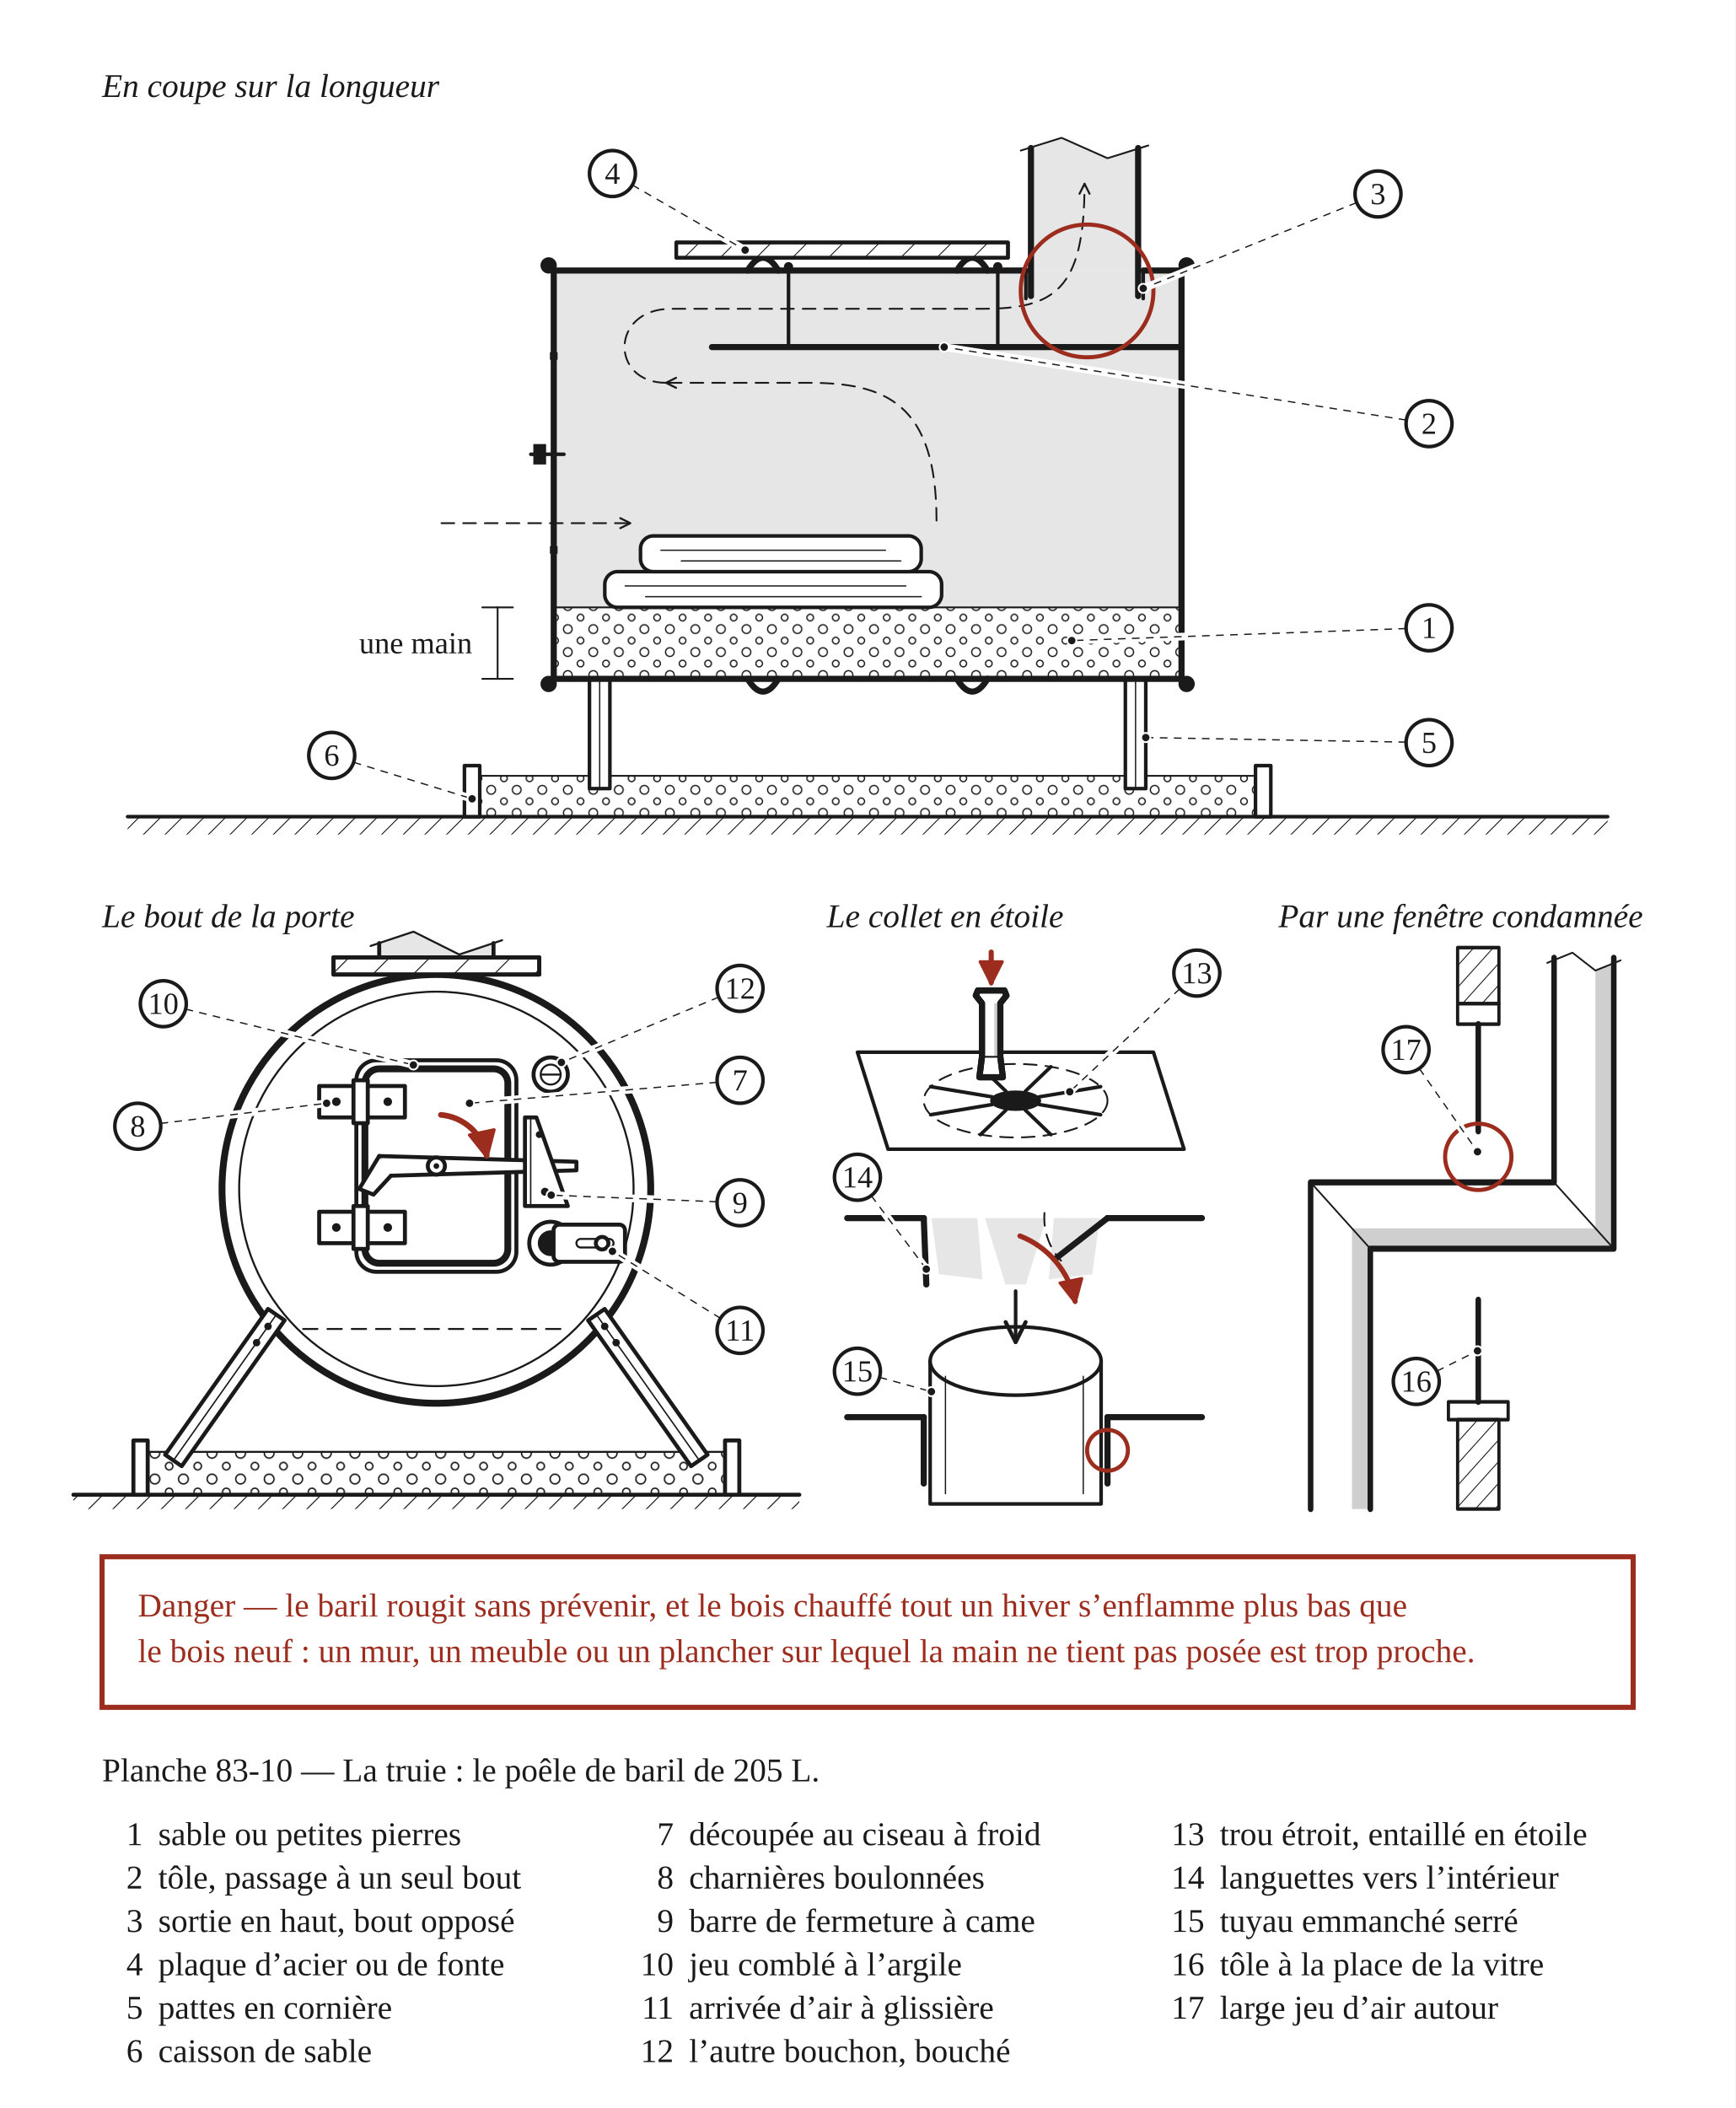
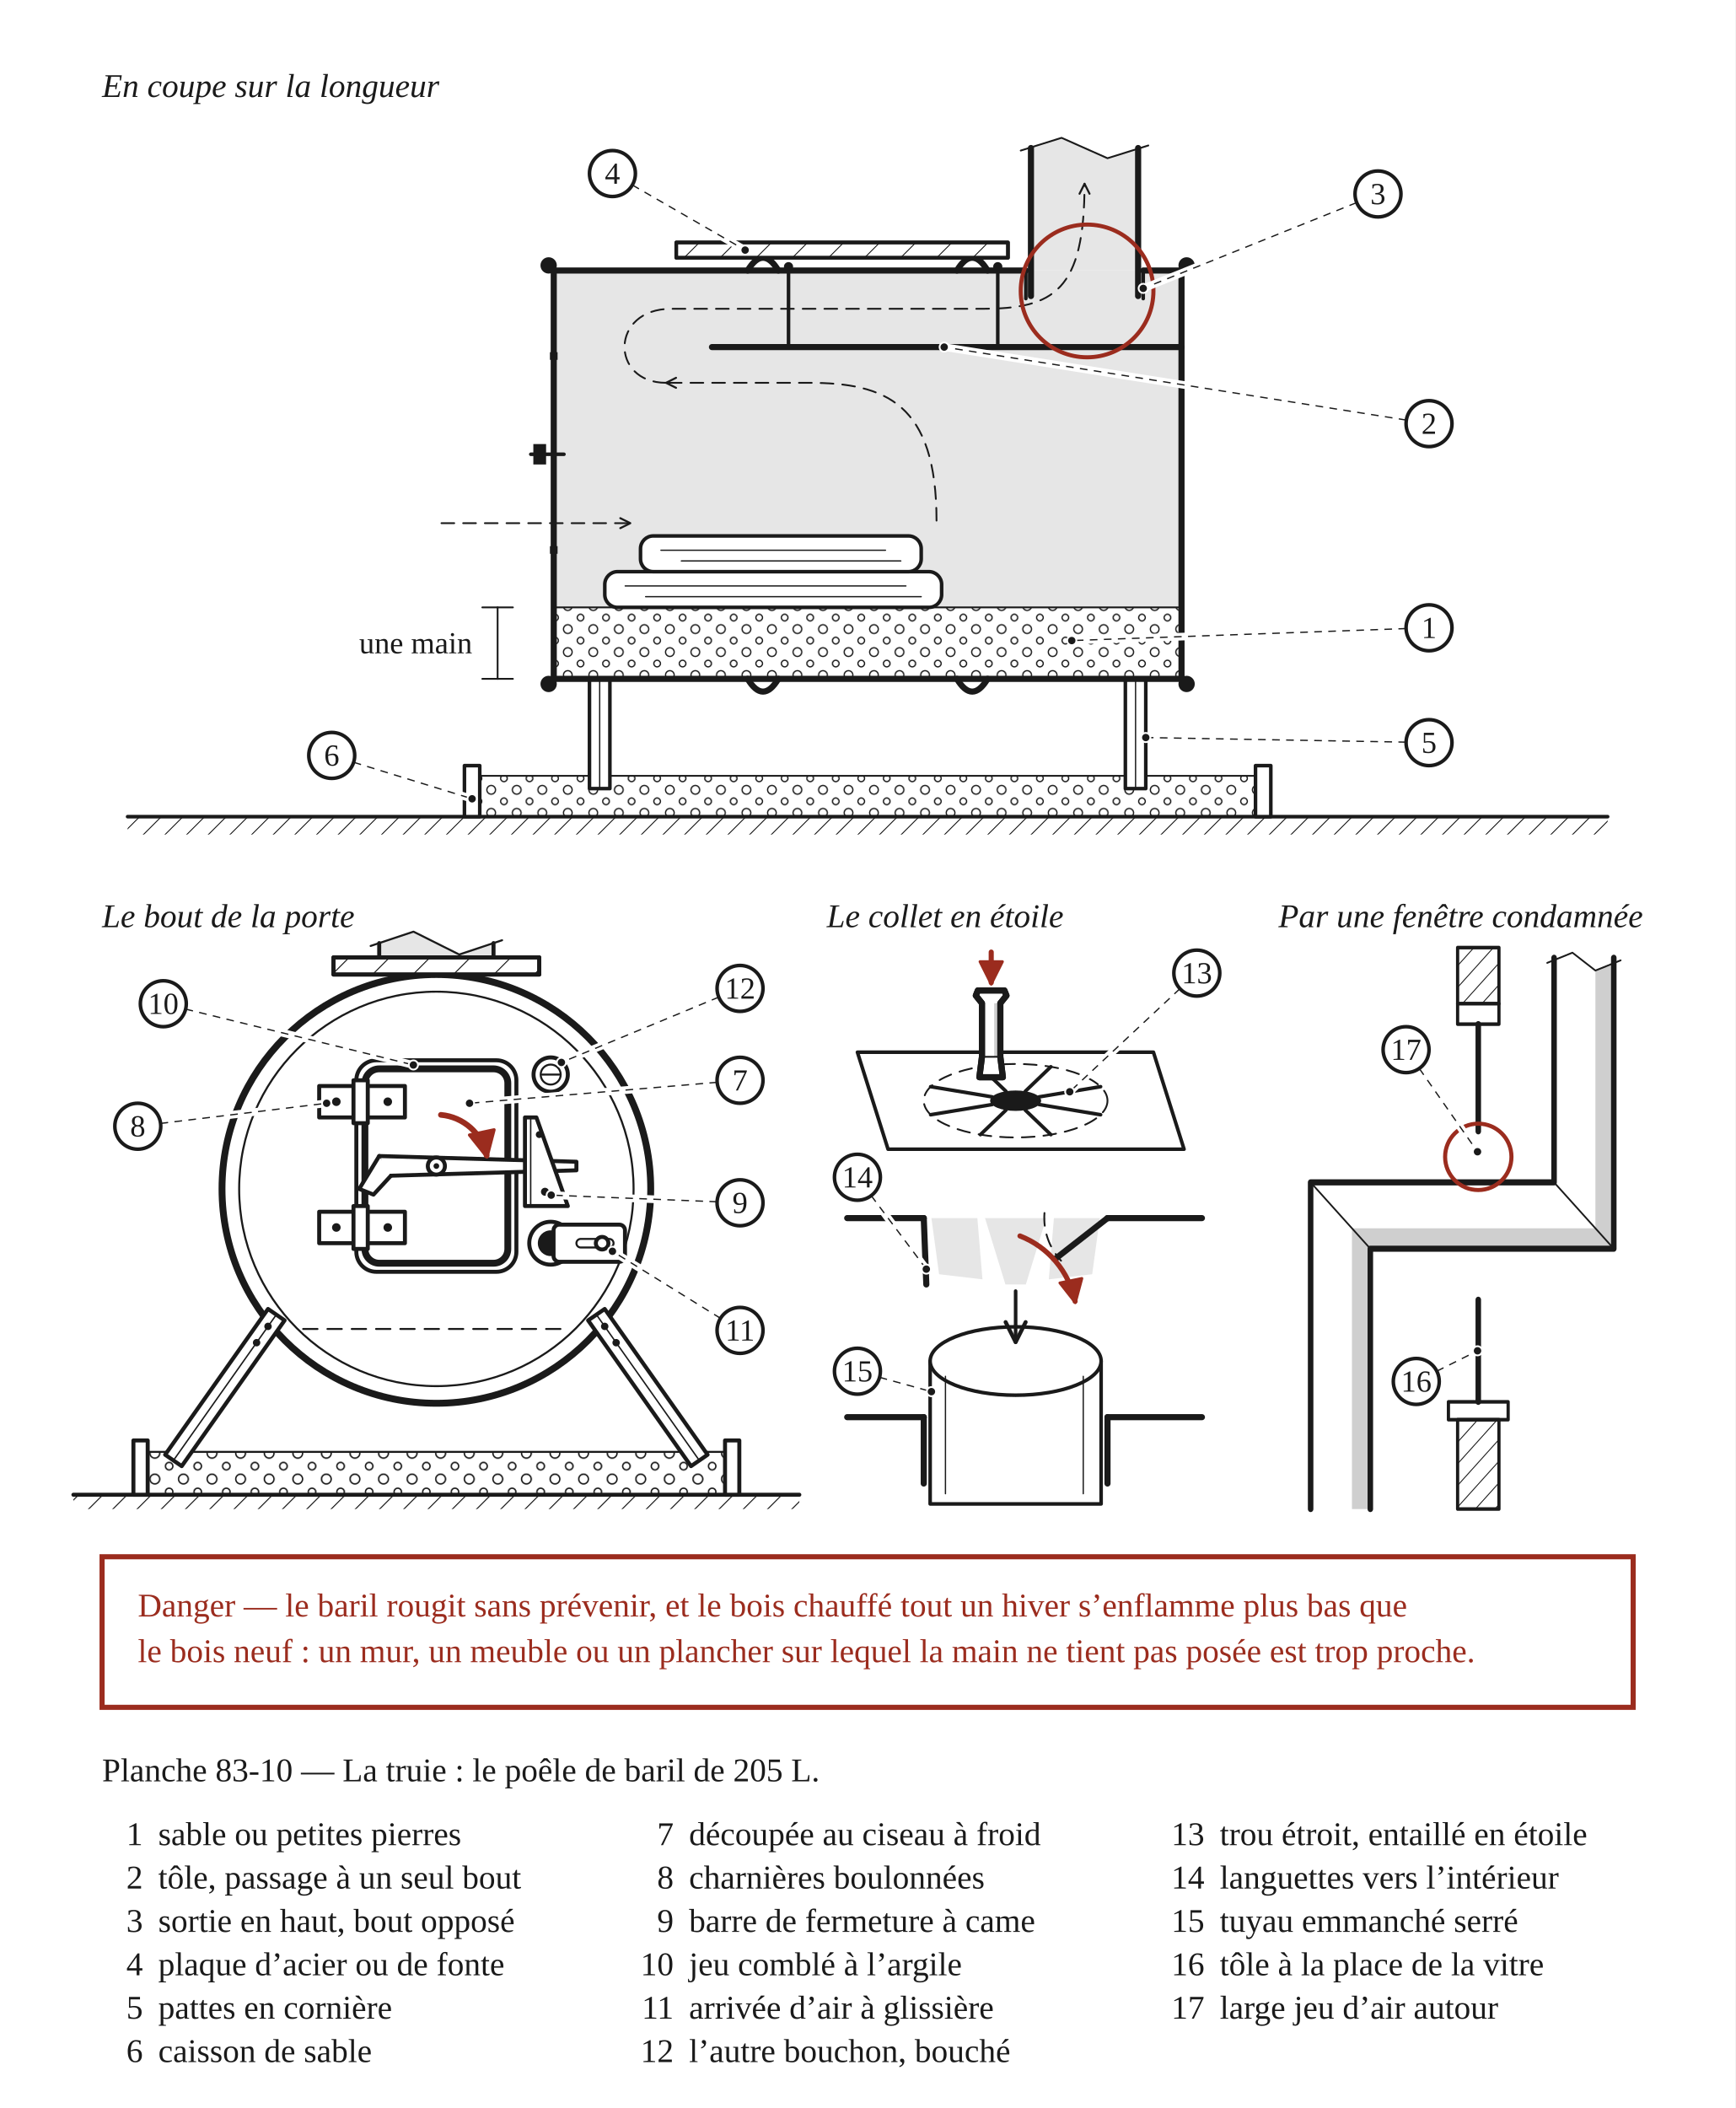
<svg xmlns="http://www.w3.org/2000/svg" width="680" height="826" viewBox="0 0 680 826" role="img">
  <defs>
    <pattern id="h-bois" width="6" height="6" patternUnits="userSpaceOnUse" patternTransform="rotate(45)">
      <line x1="0" y1="0" x2="0" y2="6" stroke="#1A1A1A" stroke-width="0.7" />
    </pattern>
    <pattern id="h-metal" width="10" height="10" patternUnits="userSpaceOnUse" patternTransform="rotate(45)">
      <line x1="0" y1="0" x2="0" y2="10" stroke="#1A1A1A" stroke-width="0.7" />
    </pattern>
    <pattern id="h-gravier" width="10" height="9" patternUnits="userSpaceOnUse">
      <circle cx="2.5" cy="2.5" r="1.7" fill="none" stroke="#1A1A1A" stroke-width="0.5" />
      <circle cx="7.5" cy="7" r="1.3" fill="none" stroke="#1A1A1A" stroke-width="0.5" />
    </pattern>
    <marker id="fl" viewBox="0 0 10 10" refX="9" refY="5" markerWidth="7" markerHeight="7" orient="auto-start-reverse">
      <path d="M1 1 L9 5 L1 9" fill="none" stroke="#1A1A1A" stroke-width="1.6" stroke-linecap="round" stroke-linejoin="round" />
    </marker>
    <marker id="fl-r" viewBox="0 0 10 10" refX="8.5" refY="5" markerWidth="5.5" markerHeight="5.5" orient="auto-start-reverse">
      <path d="M1 1 L9 5 L1 9 Z" fill="#9B2C1E" stroke="#9B2C1E" stroke-width="1" stroke-linejoin="round" />
    </marker>
  </defs>
  <rect x="0" y="0" width="680" height="826" fill="#FFFFFF" />
  <text x="40" y="38" font-family="Georgia, 'Times New Roman', serif" font-size="13" font-style="italic" fill="#1A1A1A">En coupe sur la longueur</text>
  <g transform="translate(40 46)" data-vue="coupe">
    <rect x="177" y="60" width="246" height="132" fill="#E6E6E6" stroke="none" />
    <path d="M364 11.8 L376 8 L394 16 L406 12.3 L406 60 L364 60 Z" fill="#E6E6E6" stroke="none" />
    <rect x="10" y="274" width="580" height="7" fill="url(#h-bois)" stroke="none" />
    <line x1="10" y1="274" x2="590" y2="274" fill="none" stroke="#1A1A1A" stroke-width="1.4" stroke-linejoin="round" stroke-linecap="round" />
    <rect x="148" y="258" width="304" height="16" fill="url(#h-gravier)" stroke="none" />
    <line x1="148" y1="258" x2="452" y2="258" fill="none" stroke="#1A1A1A" stroke-width="0.7" stroke-linejoin="round" stroke-linecap="round" />
    <rect x="142" y="254" width="6" height="20" fill="#FFFFFF" stroke="#1A1A1A" stroke-width="1.4" stroke-linejoin="round" stroke-linecap="round" />
    <rect x="452" y="254" width="6" height="20" fill="#FFFFFF" stroke="#1A1A1A" stroke-width="1.4" stroke-linejoin="round" stroke-linecap="round" />
    <rect x="191" y="220" width="8" height="43" fill="#FFFFFF" stroke="#1A1A1A" stroke-width="1.4" stroke-linejoin="round" stroke-linecap="round" />
    <line x1="195" y1="220" x2="195" y2="263" fill="none" stroke="#1A1A1A" stroke-width="0.5" stroke-linejoin="round" stroke-linecap="round" />
    <rect x="401" y="220" width="8" height="43" fill="#FFFFFF" stroke="#1A1A1A" stroke-width="1.4" stroke-linejoin="round" stroke-linecap="round" />
    <line x1="405" y1="220" x2="405" y2="263" fill="none" stroke="#1A1A1A" stroke-width="0.5" stroke-linejoin="round" stroke-linecap="round" />
    <rect x="178" y="192" width="244" height="28" fill="url(#h-gravier)" stroke="none" />
    <line x1="178" y1="192" x2="422" y2="192" fill="none" stroke="#1A1A1A" stroke-width="0.7" stroke-linejoin="round" stroke-linecap="round" />
    <rect x="197" y="178" width="132" height="14" fill="#FFFFFF" stroke="#1A1A1A" stroke-width="1.4" stroke-linejoin="round" stroke-linecap="round" rx="5" />
    <line x1="205" y1="183.6" x2="315" y2="183.6" fill="none" stroke="#1A1A1A" stroke-width="0.5" stroke-linejoin="round" stroke-linecap="round" />
    <line x1="213" y1="187.8" x2="321" y2="187.8" fill="none" stroke="#1A1A1A" stroke-width="0.5" stroke-linejoin="round" stroke-linecap="round" />
    <rect x="211" y="164" width="110" height="14" fill="#FFFFFF" stroke="#1A1A1A" stroke-width="1.4" stroke-linejoin="round" stroke-linecap="round" rx="5" />
    <line x1="219" y1="169.6" x2="307" y2="169.6" fill="none" stroke="#1A1A1A" stroke-width="0.5" stroke-linejoin="round" stroke-linecap="round" />
    <line x1="227" y1="173.8" x2="313" y2="173.8" fill="none" stroke="#1A1A1A" stroke-width="0.5" stroke-linejoin="round" stroke-linecap="round" />
    <line x1="177" y1="60" x2="362" y2="60" fill="none" stroke="#1A1A1A" stroke-width="2.4" stroke-linejoin="round" stroke-linecap="round" />
    <line x1="408" y1="60" x2="423" y2="60" fill="none" stroke="#1A1A1A" stroke-width="2.4" stroke-linejoin="round" stroke-linecap="round" />
    <line x1="177" y1="220" x2="423" y2="220" fill="none" stroke="#1A1A1A" stroke-width="2.4" stroke-linejoin="round" stroke-linecap="round" />
    <path d="M253 60 Q259 50 265 60" fill="none" stroke="#1A1A1A" stroke-width="2.4" stroke-linejoin="round" stroke-linecap="round" />
    <path d="M253 220 Q259 230 265 220" fill="none" stroke="#1A1A1A" stroke-width="2.4" stroke-linejoin="round" stroke-linecap="round" />
    <path d="M335 60 Q341 50 347 60" fill="none" stroke="#1A1A1A" stroke-width="2.4" stroke-linejoin="round" stroke-linecap="round" />
    <path d="M335 220 Q341 230 347 220" fill="none" stroke="#1A1A1A" stroke-width="2.4" stroke-linejoin="round" stroke-linecap="round" />
    <line x1="423" y1="60" x2="423" y2="220" fill="none" stroke="#1A1A1A" stroke-width="2.4" stroke-linejoin="round" stroke-linecap="round" />
    <line x1="177" y1="60" x2="177" y2="92" fill="none" stroke="#1A1A1A" stroke-width="2.4" stroke-linejoin="round" stroke-linecap="round" />
    <line x1="177" y1="171" x2="177" y2="220" fill="none" stroke="#1A1A1A" stroke-width="2.4" stroke-linejoin="round" stroke-linecap="round" />
    <line x1="177" y1="95" x2="177" y2="168" fill="none" stroke="#1A1A1A" stroke-width="2.4" stroke-linejoin="round" stroke-linecap="round" />
    <rect x="175.5" y="92" width="3" height="3" fill="#1A1A1A" stroke="none" />
    <rect x="175.5" y="168" width="3" height="3" fill="#1A1A1A" stroke="none" />
    <circle cx="175" cy="58" r="3.2" fill="#1A1A1A" stroke="none" />
    <circle cx="175" cy="222" r="3.2" fill="#1A1A1A" stroke="none" />
    <circle cx="425" cy="58" r="3.2" fill="#1A1A1A" stroke="none" />
    <circle cx="425" cy="222" r="3.2" fill="#1A1A1A" stroke="none" />
    <rect x="169" y="128" width="5" height="8" fill="#1A1A1A" stroke="none" />
    <line x1="168" y1="132" x2="181" y2="132" fill="none" stroke="#1A1A1A" stroke-width="1.4" stroke-linejoin="round" stroke-linecap="round" />
    <line x1="239" y1="90" x2="423" y2="90" fill="none" stroke="#1A1A1A" stroke-width="2.4" stroke-linejoin="round" stroke-linecap="round" />
    <line x1="269" y1="60" x2="269" y2="90" fill="none" stroke="#1A1A1A" stroke-width="1.4" stroke-linejoin="round" stroke-linecap="round" />
    <circle cx="269" cy="58.5" r="1.8" fill="#1A1A1A" stroke="none" />
    <line x1="351" y1="60" x2="351" y2="90" fill="none" stroke="#1A1A1A" stroke-width="1.4" stroke-linejoin="round" stroke-linecap="round" />
    <circle cx="351" cy="58.5" r="1.8" fill="#1A1A1A" stroke="none" />
    <rect x="225" y="49" width="130" height="6" fill="#FFFFFF" stroke="#1A1A1A" stroke-width="1.4" stroke-linejoin="round" stroke-linecap="round" />
    <rect x="225" y="49" width="130" height="6" fill="url(#h-metal)" stroke="#1A1A1A" stroke-width="1.4" stroke-linejoin="round" />
    <line x1="364" y1="70" x2="364" y2="12" fill="none" stroke="#1A1A1A" stroke-width="2.4" stroke-linejoin="round" stroke-linecap="round" />
    <line x1="406" y1="70" x2="406" y2="12" fill="none" stroke="#1A1A1A" stroke-width="2.4" stroke-linejoin="round" stroke-linecap="round" />
    <line x1="362" y1="60" x2="362" y2="71" fill="none" stroke="#1A1A1A" stroke-width="1.4" stroke-linejoin="round" stroke-linecap="round" />
    <line x1="408" y1="60" x2="408" y2="71" fill="none" stroke="#1A1A1A" stroke-width="1.4" stroke-linejoin="round" stroke-linecap="round" />
    <path d="M360 13 L376 8 L394 16 L410 11" fill="none" stroke="#1A1A1A" stroke-width="0.7" stroke-linejoin="round" stroke-linecap="round" />
    <path d="M133 159 L207 159" fill="none" stroke="#1A1A1A" stroke-width="0.7" stroke-linejoin="round" stroke-linecap="round" stroke-dasharray="5 3.5" marker-end="url(#fl)" />
    <path d="M327 158 C327 112, 307 104, 277 104 L221 104" fill="none" stroke="#1A1A1A" stroke-width="0.7" stroke-linejoin="round" stroke-linecap="round" stroke-dasharray="5 3.5" marker-end="url(#fl)" />
    <path d="M221 104 C199 104, 199 75, 223 75 L345 75 C373 75, 385 68, 385 26" fill="none" stroke="#1A1A1A" stroke-width="0.7" stroke-linejoin="round" stroke-linecap="round" stroke-dasharray="5 3.5" marker-end="url(#fl)" />
    <line x1="155" y1="192" x2="155" y2="220" fill="none" stroke="#1A1A1A" stroke-width="0.7" stroke-linejoin="round" stroke-linecap="round" />
    <line x1="149" y1="192" x2="161" y2="192" fill="none" stroke="#1A1A1A" stroke-width="0.7" stroke-linejoin="round" stroke-linecap="round" />
    <line x1="149" y1="220" x2="161" y2="220" fill="none" stroke="#1A1A1A" stroke-width="0.7" stroke-linejoin="round" stroke-linecap="round" />
    <text x="122.9" y="210" text-anchor="middle" font-family="Georgia, 'Times New Roman', serif" font-size="12" fill="#1A1A1A" stroke="#FFFFFF" stroke-width="3" stroke-linejoin="round" paint-order="stroke">une main</text>
    <circle cx="386" cy="68" r="26" fill="none" stroke="#9B2C1E" stroke-width="1.6" />
  </g>
  <text x="40" y="363.3" font-family="Georgia, 'Times New Roman', serif" font-size="13" font-style="italic" fill="#1A1A1A">Le bout de la porte</text>
  <g transform="translate(40 371.3)" data-vue="porte">
    <g transform="translate(131 220) scale(1.12) translate(-131 -220)">
      <rect x="4" y="215" width="254" height="5" fill="url(#h-bois)" stroke="none" />
      <line x1="4" y1="215" x2="258" y2="215" fill="none" stroke="#1A1A1A" stroke-width="1.4" stroke-linejoin="round" stroke-linecap="round" />
      <rect x="30" y="200" width="202" height="15" fill="url(#h-gravier)" stroke="none" />
      <line x1="30" y1="200" x2="232" y2="200" fill="none" stroke="#1A1A1A" stroke-width="0.7" stroke-linejoin="round" stroke-linecap="round" />
      <rect x="25" y="196" width="5" height="19" fill="#FFFFFF" stroke="#1A1A1A" stroke-width="1.4" stroke-linejoin="round" stroke-linecap="round" />
      <rect x="232" y="196" width="5" height="19" fill="#FFFFFF" stroke="#1A1A1A" stroke-width="1.4" stroke-linejoin="round" stroke-linecap="round" />
      <path d="M111 22 L123 18 L139 26 L151 22 L151 27 L111 27 Z" fill="#E6E6E6" stroke="none" />
      <line x1="111" y1="22" x2="111" y2="27" fill="none" stroke="#1A1A1A" stroke-width="1.4" stroke-linejoin="round" stroke-linecap="round" />
      <line x1="151" y1="22" x2="151" y2="27" fill="none" stroke="#1A1A1A" stroke-width="1.4" stroke-linejoin="round" stroke-linecap="round" />
      <path d="M108 23 L123 18 L139 26 L154 21" fill="none" stroke="#1A1A1A" stroke-width="0.7" stroke-linejoin="round" stroke-linecap="round" />
      <circle cx="131" cy="108" r="75" fill="#FFFFFF" stroke="#1A1A1A" stroke-width="2.4" stroke-linejoin="round" stroke-linecap="round" />
      <circle cx="131" cy="108" r="69" fill="none" stroke="#1A1A1A" stroke-width="0.7" stroke-linejoin="round" stroke-linecap="round" />
      <rect x="95" y="27" width="72" height="6" fill="#FFFFFF" stroke="#1A1A1A" stroke-width="1.4" stroke-linejoin="round" stroke-linecap="round" />
      <rect x="95" y="27" width="72" height="6" fill="url(#h-metal)" stroke="#1A1A1A" stroke-width="1.4" stroke-linejoin="round" />
      <path d="M72.1 150 L36.1 201 L41.9 205 L77.9 154 Z" fill="#FFFFFF" stroke="#1A1A1A" stroke-width="1.4" stroke-linejoin="round" stroke-linecap="round" />
      <path d="M75 152 L39 203" fill="none" stroke="#1A1A1A" stroke-width="0.5" stroke-linejoin="round" stroke-linecap="round" />
      <circle cx="72.1" cy="156.1" r="1.3" fill="#1A1A1A" stroke="none" />
      <circle cx="68.1" cy="161.8" r="1.3" fill="#1A1A1A" stroke="none" />
      <path d="M184.1 154 L220.1 205 L225.9 201 L189.9 150 Z" fill="#FFFFFF" stroke="#1A1A1A" stroke-width="1.4" stroke-linejoin="round" stroke-linecap="round" />
      <path d="M187 152 L223 203" fill="none" stroke="#1A1A1A" stroke-width="0.5" stroke-linejoin="round" stroke-linecap="round" />
      <circle cx="189.9" cy="156.1" r="1.3" fill="#1A1A1A" stroke="none" />
      <circle cx="193.9" cy="161.8" r="1.3" fill="#1A1A1A" stroke="none" />
      <line x1="84.4" y1="157" x2="177.6" y2="157" fill="none" stroke="#1A1A1A" stroke-width="0.7" stroke-linejoin="round" stroke-linecap="round" stroke-dasharray="5 3.5" />
      <rect x="103" y="63" width="56" height="74" fill="none" stroke="#1A1A1A" stroke-width="1.4" stroke-linejoin="round" stroke-linecap="round" rx="7" />
      <rect x="106" y="66" width="50" height="68" fill="#FFFFFF" stroke="#1A1A1A" stroke-width="2.4" stroke-linejoin="round" stroke-linecap="round" rx="5" />
      <rect x="90" y="72" width="30" height="11" fill="#FFFFFF" stroke="#1A1A1A" stroke-width="1.4" stroke-linejoin="round" stroke-linecap="round" />
      <rect x="102" y="70" width="5" height="15" fill="#FFFFFF" stroke="#1A1A1A" stroke-width="1.4" stroke-linejoin="round" stroke-linecap="round" />
      <circle cx="96" cy="77.5" r="1.5" fill="#1A1A1A" stroke="none" />
      <circle cx="114" cy="77.5" r="1.5" fill="#1A1A1A" stroke="none" />
      <rect x="90" y="116" width="30" height="11" fill="#FFFFFF" stroke="#1A1A1A" stroke-width="1.4" stroke-linejoin="round" stroke-linecap="round" />
      <rect x="102" y="114" width="5" height="15" fill="#FFFFFF" stroke="#1A1A1A" stroke-width="1.4" stroke-linejoin="round" stroke-linecap="round" />
      <circle cx="96" cy="121.5" r="1.5" fill="#1A1A1A" stroke="none" />
      <circle cx="114" cy="121.5" r="1.5" fill="#1A1A1A" stroke="none" />
      <path d="M111 96.5 L180 98.5 L180 101.5 L111 103.5 Z" fill="#FFFFFF" stroke="#1A1A1A" stroke-width="1.4" stroke-linejoin="round" stroke-linecap="round" />
      <path d="M111 96.5 L104 108 L109 110 L115 103.5" fill="#FFFFFF" stroke="#1A1A1A" stroke-width="1.4" stroke-linejoin="round" stroke-linecap="round" />
      <circle cx="131" cy="100" r="3" fill="#FFFFFF" stroke="#1A1A1A" stroke-width="1.4" stroke-linejoin="round" stroke-linecap="round" />
      <circle cx="131" cy="100" r="1" fill="#1A1A1A" stroke="none" />
      <path d="M162 83 L166 83 L177 114 L162 114 Z" fill="#FFFFFF" stroke="#1A1A1A" stroke-width="1.4" stroke-linejoin="round" stroke-linecap="round" />
      <line x1="164" y1="83" x2="164" y2="114" fill="none" stroke="#1A1A1A" stroke-width="0.5" stroke-linejoin="round" stroke-linecap="round" />
      <circle cx="169" cy="109" r="1.4" fill="#1A1A1A" stroke="none" />
      <circle cx="167" cy="89" r="1.2" fill="#1A1A1A" stroke="none" />
      <path d="M132.6 82.1 A 18 18 0 0 1 148.6 96.3" fill="none" stroke="#9B2C1E" stroke-width="2" stroke-linejoin="round" stroke-linecap="round" marker-end="url(#fl-r)" />
      <circle cx="171" cy="127" r="7.5" fill="#FFFFFF" stroke="#1A1A1A" stroke-width="1.4" stroke-linejoin="round" stroke-linecap="round" />
      <circle cx="171" cy="127" r="4.5" fill="#1A1A1A" stroke="none" />
      <rect x="172" y="120.5" width="25" height="13" fill="#FFFFFF" stroke="#1A1A1A" stroke-width="1.4" stroke-linejoin="round" stroke-linecap="round" rx="2" />
      <rect x="180" y="125.5" width="13" height="3" fill="#FFFFFF" stroke="#1A1A1A" stroke-width="0.7" stroke-linejoin="round" stroke-linecap="round" rx="1.5" />
      <circle cx="189" cy="127" r="2.2" fill="#FFFFFF" stroke="#1A1A1A" stroke-width="1.4" stroke-linejoin="round" stroke-linecap="round" />
      <circle cx="171" cy="68" r="6" fill="#FFFFFF" stroke="#1A1A1A" stroke-width="1.4" stroke-linejoin="round" stroke-linecap="round" />
      <circle cx="171" cy="68" r="3.5" fill="none" stroke="#1A1A1A" stroke-width="0.7" stroke-linejoin="round" stroke-linecap="round" />
      <line x1="168" y1="68" x2="174" y2="68" fill="none" stroke="#1A1A1A" stroke-width="0.7" stroke-linejoin="round" stroke-linecap="round" />
    </g>
  </g>
  <text x="324" y="363.3" font-family="Georgia, 'Times New Roman', serif" font-size="13" font-style="italic" fill="#1A1A1A">Le collet en étoile</text>
  <g transform="translate(324 371.3)" data-vue="collet">
    <path d="M12 41 L128 41 L140 79 L24 79 Z" fill="#FFFFFF" stroke="#1A1A1A" stroke-width="1.4" stroke-linejoin="round" stroke-linecap="round" />
    <ellipse cx="74" cy="60" rx="36" ry="14.4" fill="none" stroke="#1A1A1A" stroke-width="0.7" stroke-linejoin="round" stroke-linecap="round" stroke-dasharray="5 3.5" />
    <ellipse cx="74" cy="60" rx="10" ry="4" fill="#1A1A1A" stroke="none" />
    <line x1="83.2" y1="61.5" x2="107.3" y2="65.5" fill="none" stroke="#1A1A1A" stroke-width="1.4" stroke-linejoin="round" stroke-linecap="round" />
    <line x1="77.8" y1="63.7" x2="87.8" y2="73.3" fill="none" stroke="#1A1A1A" stroke-width="1.4" stroke-linejoin="round" stroke-linecap="round" />
    <line x1="70.2" y1="63.7" x2="60.2" y2="73.3" fill="none" stroke="#1A1A1A" stroke-width="1.4" stroke-linejoin="round" stroke-linecap="round" />
    <line x1="64.8" y1="61.5" x2="40.7" y2="65.5" fill="none" stroke="#1A1A1A" stroke-width="1.4" stroke-linejoin="round" stroke-linecap="round" />
    <line x1="64.8" y1="58.5" x2="40.7" y2="54.5" fill="none" stroke="#1A1A1A" stroke-width="1.4" stroke-linejoin="round" stroke-linecap="round" />
    <line x1="70.2" y1="56.3" x2="60.2" y2="46.7" fill="none" stroke="#1A1A1A" stroke-width="1.4" stroke-linejoin="round" stroke-linecap="round" />
    <line x1="77.8" y1="56.3" x2="87.8" y2="46.7" fill="none" stroke="#1A1A1A" stroke-width="1.4" stroke-linejoin="round" stroke-linecap="round" />
    <line x1="83.2" y1="58.5" x2="107.3" y2="54.5" fill="none" stroke="#1A1A1A" stroke-width="1.4" stroke-linejoin="round" stroke-linecap="round" />
    <path d="M59.8 50.8 L69 50.8 L68 42.8 L68 21.8 L70.4 18.8 L69.6 16.8 L59.2 16.8 L58.4 18.8 L60.8 21.8 L60.8 42.8 Z" fill="#FFFFFF" stroke="#1A1A1A" stroke-width="2.4" stroke-linejoin="round" stroke-linecap="round" />
    <path d="M68 42.8 L68 21.8 L65.6 21.8 L65.6 42.8 Z" fill="#CFCFCF" stroke="none" />
    <path d="M59.8 50.8 L69 50.8 L68 42.8 L68 21.8 L70.4 18.8 L69.6 16.8 L59.2 16.8 L58.4 18.8 L60.8 21.8 L60.8 42.8 Z" fill="none" stroke="#1A1A1A" stroke-width="2.4" stroke-linejoin="round" stroke-linecap="round" />
    <line x1="60.8" y1="42.8" x2="68" y2="42.8" fill="none" stroke="#1A1A1A" stroke-width="0.7" stroke-linejoin="round" stroke-linecap="round" />
    <path d="M64.433 1.761 L64.433 13.761" fill="none" stroke="#9B2C1E" stroke-width="2" stroke-linejoin="round" stroke-linecap="round" marker-end="url(#fl-r)" />
    <line x1="8" y1="106" x2="38" y2="106" fill="none" stroke="#1A1A1A" stroke-width="2.4" stroke-linejoin="round" stroke-linecap="round" />
    <line x1="110" y1="106" x2="147" y2="106" fill="none" stroke="#1A1A1A" stroke-width="2.4" stroke-linejoin="round" stroke-linecap="round" />
    <path d="M62 106 L86 106 L78 132 L70 132 Z" fill="#E6E6E6" stroke="none" />
    <path d="M41 106 L59 106 L61 130 L44 128 Z" fill="#E6E6E6" stroke="none" />
    <path d="M89 106 L107 106 L104 128 L87 130 Z" fill="#E6E6E6" stroke="none" />
    <line x1="38" y1="106" x2="39" y2="132" fill="none" stroke="#1A1A1A" stroke-width="2.4" stroke-linejoin="round" stroke-linecap="round" />
    <line x1="110" y1="106" x2="89.5" y2="122" fill="none" stroke="#1A1A1A" stroke-width="2.4" stroke-linejoin="round" stroke-linecap="round" />
    <path d="M85.3 104 A 24.7 24.7 0 0 0 91.8 122.7" fill="none" stroke="#1A1A1A" stroke-width="0.7" stroke-linejoin="round" stroke-linecap="round" stroke-dasharray="5 3.5" />
    <path d="M75.7 113 A 35 35 0 0 1 97.3 138.6" fill="none" stroke="#9B2C1E" stroke-width="2" stroke-linejoin="round" stroke-linecap="round" marker-end="url(#fl-r)" />
    <line x1="8" y1="184" x2="38" y2="184" fill="none" stroke="#1A1A1A" stroke-width="2.4" stroke-linejoin="round" stroke-linecap="round" />
    <line x1="110" y1="184" x2="147" y2="184" fill="none" stroke="#1A1A1A" stroke-width="2.4" stroke-linejoin="round" stroke-linecap="round" />
    <path d="M40.5 162 L40.5 218 L107.5 218 L107.5 162" fill="#FFFFFF" stroke="#1A1A1A" stroke-width="1.4" stroke-linejoin="round" stroke-linecap="round" />
    <ellipse cx="74" cy="162" rx="33.5" ry="13.4" fill="#FFFFFF" stroke="#1A1A1A" stroke-width="1.4" stroke-linejoin="round" stroke-linecap="round" />
    <line x1="46.5" y1="168" x2="46.5" y2="214" fill="none" stroke="#1A1A1A" stroke-width="0.5" stroke-linejoin="round" stroke-linecap="round" />
    <line x1="100.5" y1="168" x2="100.5" y2="214" fill="none" stroke="#1A1A1A" stroke-width="0.5" stroke-linejoin="round" stroke-linecap="round" />
    <line x1="38" y1="184" x2="38" y2="210" fill="none" stroke="#1A1A1A" stroke-width="2.4" stroke-linejoin="round" stroke-linecap="round" />
    <line x1="110" y1="184" x2="110" y2="210" fill="none" stroke="#1A1A1A" stroke-width="2.4" stroke-linejoin="round" stroke-linecap="round" />
    <path d="M74 134.6 L74 154.6" fill="none" stroke="#1A1A1A" stroke-width="1.4" stroke-linejoin="round" stroke-linecap="round" marker-end="url(#fl)" />
-     <circle cx="110" cy="197" r="8" fill="none" stroke="#9B2C1E" stroke-width="1.6" />
  </g>
  <text x="501" y="363.3" font-family="Georgia, 'Times New Roman', serif" font-size="13" font-style="italic" fill="#1A1A1A">Par une fenêtre condamnée</text>
  <g transform="translate(501 371.3)" data-vue="fenetre">
    <g transform="scale(0.9 1)">
      <path d="M32 220 L32 110 L138 110 L138 9 L146 6 L146 118 L40 118 L40 220 Z" fill="#CFCFCF" stroke="none" />
      <rect x="78" y="0" width="18" height="22" fill="url(#h-bois)" stroke="#1A1A1A" stroke-width="1.4" stroke-linejoin="round" />
      <rect x="78" y="22" width="18" height="8" fill="#FFFFFF" stroke="#1A1A1A" stroke-width="1.4" stroke-linejoin="round" stroke-linecap="round" />
      <rect x="74" y="178" width="26" height="7" fill="#FFFFFF" stroke="#1A1A1A" stroke-width="1.4" stroke-linejoin="round" stroke-linecap="round" />
      <rect x="78" y="185" width="18" height="35" fill="url(#h-bois)" stroke="#1A1A1A" stroke-width="1.4" stroke-linejoin="round" />
      <line x1="87" y1="30" x2="87" y2="72" fill="none" stroke="#1A1A1A" stroke-width="2.4" stroke-linejoin="round" stroke-linecap="round" />
      <line x1="87" y1="138" x2="87" y2="178" fill="none" stroke="#1A1A1A" stroke-width="2.4" stroke-linejoin="round" stroke-linecap="round" />
      <path d="M14 220 L14 92 L120 92 L120 4" fill="none" stroke="#1A1A1A" stroke-width="2.4" stroke-linejoin="round" stroke-linecap="round" />
      <path d="M40 220 L40 118 L146 118 L146 4" fill="none" stroke="#1A1A1A" stroke-width="2.4" stroke-linejoin="round" stroke-linecap="round" />
      <path d="M14 92 L40 118 M120 92 L146 118" fill="none" stroke="#1A1A1A" stroke-width="0.7" stroke-linejoin="round" stroke-linecap="round" />
      <path d="M117 6 L128 2 L138 9 L149 5" fill="none" stroke="#1A1A1A" stroke-width="0.7" stroke-linejoin="round" stroke-linecap="round" />
    </g>
    <circle cx="78.3" cy="82" r="13" fill="none" stroke="#9B2C1E" stroke-width="1.6" />
  </g>
  <line x1="551" y1="246.3" x2="420" y2="251" fill="none" stroke="#FFFFFF" stroke-width="3" stroke-linecap="round" />
  <line x1="551" y1="246.3" x2="420" y2="251" fill="none" stroke="#1A1A1A" stroke-width="0.5" stroke-dasharray="3 2.5" />
  <circle cx="420" cy="251" r="1.8" fill="#1A1A1A" stroke="#FFFFFF" stroke-width="0.7" />
  <circle cx="560" cy="246" r="9" fill="#FFFFFF" stroke="#1A1A1A" stroke-width="1.4" data-vue="coupe" />
  <text x="560" y="250" text-anchor="middle" font-family="Georgia, 'Times New Roman', serif" font-size="12" fill="#1A1A1A">1</text>
  <line x1="551.1" y1="164.6" x2="370" y2="136" fill="none" stroke="#FFFFFF" stroke-width="3" stroke-linecap="round" />
  <line x1="551.1" y1="164.6" x2="370" y2="136" fill="none" stroke="#1A1A1A" stroke-width="0.5" stroke-dasharray="3 2.5" />
  <circle cx="370" cy="136" r="1.8" fill="#1A1A1A" stroke="#FFFFFF" stroke-width="0.7" />
  <circle cx="560" cy="166" r="9" fill="#FFFFFF" stroke="#1A1A1A" stroke-width="1.4" data-vue="coupe" />
  <text x="560" y="170" text-anchor="middle" font-family="Georgia, 'Times New Roman', serif" font-size="12" fill="#1A1A1A">2</text>
  <line x1="531.6" y1="79.4" x2="448" y2="113" fill="none" stroke="#FFFFFF" stroke-width="3" stroke-linecap="round" />
  <line x1="531.6" y1="79.4" x2="448" y2="113" fill="none" stroke="#1A1A1A" stroke-width="0.5" stroke-dasharray="3 2.5" />
  <circle cx="448" cy="113" r="1.8" fill="#1A1A1A" stroke="#FFFFFF" stroke-width="0.7" />
  <circle cx="540" cy="76" r="9" fill="#FFFFFF" stroke="#1A1A1A" stroke-width="1.4" data-vue="coupe" />
  <text x="540" y="80" text-anchor="middle" font-family="Georgia, 'Times New Roman', serif" font-size="12" fill="#1A1A1A">3</text>
  <line x1="247.8" y1="72.5" x2="292" y2="98" fill="none" stroke="#FFFFFF" stroke-width="3" stroke-linecap="round" />
  <line x1="247.8" y1="72.5" x2="292" y2="98" fill="none" stroke="#1A1A1A" stroke-width="0.5" stroke-dasharray="3 2.5" />
  <circle cx="292" cy="98" r="1.8" fill="#1A1A1A" stroke="#FFFFFF" stroke-width="0.7" />
  <circle cx="240" cy="68" r="9" fill="#FFFFFF" stroke="#1A1A1A" stroke-width="1.4" data-vue="coupe" />
  <text x="240" y="72" text-anchor="middle" font-family="Georgia, 'Times New Roman', serif" font-size="12" fill="#1A1A1A">4</text>
  <line x1="551" y1="290.8" x2="449" y2="289" fill="none" stroke="#FFFFFF" stroke-width="3" stroke-linecap="round" />
  <line x1="551" y1="290.8" x2="449" y2="289" fill="none" stroke="#1A1A1A" stroke-width="0.5" stroke-dasharray="3 2.5" />
  <circle cx="449" cy="289" r="1.8" fill="#1A1A1A" stroke="#FFFFFF" stroke-width="0.7" />
  <circle cx="560" cy="291" r="9" fill="#FFFFFF" stroke="#1A1A1A" stroke-width="1.4" data-vue="coupe" />
  <text x="560" y="295" text-anchor="middle" font-family="Georgia, 'Times New Roman', serif" font-size="12" fill="#1A1A1A">5</text>
  <line x1="138.6" y1="298.7" x2="185" y2="313" fill="none" stroke="#FFFFFF" stroke-width="3" stroke-linecap="round" />
  <line x1="138.6" y1="298.7" x2="185" y2="313" fill="none" stroke="#1A1A1A" stroke-width="0.5" stroke-dasharray="3 2.5" />
  <circle cx="185" cy="313" r="1.8" fill="#1A1A1A" stroke="#FFFFFF" stroke-width="0.7" />
  <circle cx="130" cy="296" r="9" fill="#FFFFFF" stroke="#1A1A1A" stroke-width="1.4" data-vue="coupe" />
  <text x="130" y="300" text-anchor="middle" font-family="Georgia, 'Times New Roman', serif" font-size="12" fill="#1A1A1A">6</text>
  <line x1="281" y1="424.1" x2="184" y2="432.3" fill="none" stroke="#FFFFFF" stroke-width="3" stroke-linecap="round" />
  <line x1="281" y1="424.1" x2="184" y2="432.3" fill="none" stroke="#1A1A1A" stroke-width="0.5" stroke-dasharray="3 2.5" />
  <circle cx="184" cy="432.3" r="1.8" fill="#1A1A1A" stroke="#FFFFFF" stroke-width="0.7" />
  <circle cx="290" cy="423.3" r="9" fill="#FFFFFF" stroke="#1A1A1A" stroke-width="1.4" data-vue="porte" />
  <text x="290" y="427.3" text-anchor="middle" font-family="Georgia, 'Times New Roman', serif" font-size="12" fill="#1A1A1A">7</text>
  <line x1="62.9" y1="440.2" x2="128" y2="432.3" fill="none" stroke="#FFFFFF" stroke-width="3" stroke-linecap="round" />
  <line x1="62.9" y1="440.2" x2="128" y2="432.3" fill="none" stroke="#1A1A1A" stroke-width="0.5" stroke-dasharray="3 2.5" />
  <circle cx="128" cy="432.3" r="1.8" fill="#1A1A1A" stroke="#FFFFFF" stroke-width="0.7" />
  <circle cx="54" cy="441.3" r="9" fill="#FFFFFF" stroke="#1A1A1A" stroke-width="1.4" data-vue="porte" />
  <text x="54" y="445.3" text-anchor="middle" font-family="Georgia, 'Times New Roman', serif" font-size="12" fill="#1A1A1A">8</text>
  <line x1="281" y1="470.9" x2="216" y2="468.3" fill="none" stroke="#FFFFFF" stroke-width="3" stroke-linecap="round" />
  <line x1="281" y1="470.9" x2="216" y2="468.3" fill="none" stroke="#1A1A1A" stroke-width="0.5" stroke-dasharray="3 2.5" />
  <circle cx="216" cy="468.3" r="1.8" fill="#1A1A1A" stroke="#FFFFFF" stroke-width="0.7" />
  <circle cx="290" cy="471.3" r="9" fill="#FFFFFF" stroke="#1A1A1A" stroke-width="1.4" data-vue="porte" />
  <text x="290" y="475.3" text-anchor="middle" font-family="Georgia, 'Times New Roman', serif" font-size="12" fill="#1A1A1A">9</text>
  <line x1="72.7" y1="395.4" x2="162" y2="417.3" fill="none" stroke="#FFFFFF" stroke-width="3" stroke-linecap="round" />
  <line x1="72.7" y1="395.4" x2="162" y2="417.3" fill="none" stroke="#1A1A1A" stroke-width="0.5" stroke-dasharray="3 2.5" />
  <circle cx="162" cy="417.3" r="1.8" fill="#1A1A1A" stroke="#FFFFFF" stroke-width="0.7" />
  <circle cx="64" cy="393.3" r="9" fill="#FFFFFF" stroke="#1A1A1A" stroke-width="1.4" data-vue="porte" />
  <text x="64" y="397.3" text-anchor="middle" font-family="Georgia, 'Times New Roman', serif" font-size="12" fill="#1A1A1A">10</text>
  <line x1="282.4" y1="516.6" x2="240" y2="490.3" fill="none" stroke="#FFFFFF" stroke-width="3" stroke-linecap="round" />
  <line x1="282.4" y1="516.6" x2="240" y2="490.3" fill="none" stroke="#1A1A1A" stroke-width="0.5" stroke-dasharray="3 2.5" />
  <circle cx="240" cy="490.3" r="1.8" fill="#1A1A1A" stroke="#FFFFFF" stroke-width="0.7" />
  <circle cx="290" cy="521.3" r="9" fill="#FFFFFF" stroke="#1A1A1A" stroke-width="1.4" data-vue="porte" />
  <text x="290" y="525.3" text-anchor="middle" font-family="Georgia, 'Times New Roman', serif" font-size="12" fill="#1A1A1A">11</text>
  <line x1="281.7" y1="390.7" x2="220" y2="416.3" fill="none" stroke="#FFFFFF" stroke-width="3" stroke-linecap="round" />
  <line x1="281.7" y1="390.7" x2="220" y2="416.3" fill="none" stroke="#1A1A1A" stroke-width="0.5" stroke-dasharray="3 2.5" />
  <circle cx="220" cy="416.3" r="1.8" fill="#1A1A1A" stroke="#FFFFFF" stroke-width="0.7" />
  <circle cx="290" cy="387.3" r="9" fill="#FFFFFF" stroke="#1A1A1A" stroke-width="1.4" data-vue="porte" />
  <text x="290" y="391.3" text-anchor="middle" font-family="Georgia, 'Times New Roman', serif" font-size="12" fill="#1A1A1A">12</text>
  <line x1="462.4" y1="387.4" x2="419.2" y2="427.8" fill="none" stroke="#FFFFFF" stroke-width="3" stroke-linecap="round" />
  <line x1="462.4" y1="387.4" x2="419.2" y2="427.8" fill="none" stroke="#1A1A1A" stroke-width="0.5" stroke-dasharray="3 2.5" />
  <circle cx="419.2" cy="427.8" r="1.8" fill="#1A1A1A" stroke="#FFFFFF" stroke-width="0.7" />
  <circle cx="469" cy="381.3" r="9" fill="#FFFFFF" stroke="#1A1A1A" stroke-width="1.4" data-vue="collet" />
  <text x="469" y="385.3" text-anchor="middle" font-family="Georgia, 'Times New Roman', serif" font-size="12" fill="#1A1A1A">13</text>
  <line x1="341.4" y1="468.5" x2="363" y2="497.3" fill="none" stroke="#FFFFFF" stroke-width="3" stroke-linecap="round" />
  <line x1="341.4" y1="468.5" x2="363" y2="497.3" fill="none" stroke="#1A1A1A" stroke-width="0.5" stroke-dasharray="3 2.5" />
  <circle cx="363" cy="497.3" r="1.8" fill="#1A1A1A" stroke="#FFFFFF" stroke-width="0.7" />
  <circle cx="336" cy="461.3" r="9" fill="#FFFFFF" stroke="#1A1A1A" stroke-width="1.4" data-vue="collet" />
  <text x="336" y="465.3" text-anchor="middle" font-family="Georgia, 'Times New Roman', serif" font-size="12" fill="#1A1A1A">14</text>
  <line x1="344.7" y1="539.7" x2="365" y2="545.3" fill="none" stroke="#FFFFFF" stroke-width="3" stroke-linecap="round" />
  <line x1="344.7" y1="539.7" x2="365" y2="545.3" fill="none" stroke="#1A1A1A" stroke-width="0.5" stroke-dasharray="3 2.5" />
  <circle cx="365" cy="545.3" r="1.8" fill="#1A1A1A" stroke="#FFFFFF" stroke-width="0.7" />
  <circle cx="336" cy="537.3" r="9" fill="#FFFFFF" stroke="#1A1A1A" stroke-width="1.4" data-vue="collet" />
  <text x="336" y="541.3" text-anchor="middle" font-family="Georgia, 'Times New Roman', serif" font-size="12" fill="#1A1A1A">15</text>
  <line x1="563" y1="537.3" x2="579" y2="529.3" fill="none" stroke="#FFFFFF" stroke-width="3" stroke-linecap="round" />
  <line x1="563" y1="537.3" x2="579" y2="529.3" fill="none" stroke="#1A1A1A" stroke-width="0.5" stroke-dasharray="3 2.5" />
  <circle cx="579" cy="529.3" r="1.8" fill="#1A1A1A" stroke="#FFFFFF" stroke-width="0.7" />
  <circle cx="555" cy="541.3" r="9" fill="#FFFFFF" stroke="#1A1A1A" stroke-width="1.4" data-vue="fenetre" />
  <text x="555" y="545.3" text-anchor="middle" font-family="Georgia, 'Times New Roman', serif" font-size="12" fill="#1A1A1A">16</text>
  <line x1="556.2" y1="418.7" x2="579" y2="451.3" fill="none" stroke="#FFFFFF" stroke-width="3" stroke-linecap="round" />
  <line x1="556.2" y1="418.7" x2="579" y2="451.3" fill="none" stroke="#1A1A1A" stroke-width="0.5" stroke-dasharray="3 2.5" />
  <circle cx="579" cy="451.3" r="1.8" fill="#1A1A1A" stroke="#FFFFFF" stroke-width="0.7" />
  <circle cx="551" cy="411.3" r="9" fill="#FFFFFF" stroke="#1A1A1A" stroke-width="1.4" data-vue="fenetre" />
  <text x="551" y="415.3" text-anchor="middle" font-family="Georgia, 'Times New Roman', serif" font-size="12" fill="#1A1A1A">17</text>
  <rect x="40" y="610" width="600" height="59" fill="none" stroke="#9B2C1E" stroke-width="2" />
  <text x="54" y="633.4" font-family="Georgia, 'Times New Roman', serif" font-size="13" fill="#9B2C1E">Danger — le baril rougit sans prévenir, et le bois chauffé tout un hiver s’enflamme plus bas que</text>
  <text x="54" y="651.3" font-family="Georgia, 'Times New Roman', serif" font-size="13" fill="#9B2C1E">le bois neuf : un mur, un meuble ou un plancher sur lequel la main ne tient pas posée est trop proche.</text>
  <text x="40" y="698" font-family="Georgia, 'Times New Roman', serif" font-size="13" fill="#1A1A1A">Planche 83-10 — La truie : le poêle de baril de 205 L.</text>
  <text x="56" y="723" text-anchor="end" font-family="Georgia, 'Times New Roman', serif" font-size="13" fill="#1A1A1A">1</text>
  <text x="62" y="723" font-family="Georgia, 'Times New Roman', serif" font-size="13" fill="#1A1A1A">sable ou petites pierres</text>
  <text x="56" y="740" text-anchor="end" font-family="Georgia, 'Times New Roman', serif" font-size="13" fill="#1A1A1A">2</text>
  <text x="62" y="740" font-family="Georgia, 'Times New Roman', serif" font-size="13" fill="#1A1A1A">tôle, passage à un seul bout</text>
  <text x="56" y="757" text-anchor="end" font-family="Georgia, 'Times New Roman', serif" font-size="13" fill="#1A1A1A">3</text>
  <text x="62" y="757" font-family="Georgia, 'Times New Roman', serif" font-size="13" fill="#1A1A1A">sortie en haut, bout opposé</text>
  <text x="56" y="774" text-anchor="end" font-family="Georgia, 'Times New Roman', serif" font-size="13" fill="#1A1A1A">4</text>
  <text x="62" y="774" font-family="Georgia, 'Times New Roman', serif" font-size="13" fill="#1A1A1A">plaque d’acier ou de fonte</text>
  <text x="56" y="791" text-anchor="end" font-family="Georgia, 'Times New Roman', serif" font-size="13" fill="#1A1A1A">5</text>
  <text x="62" y="791" font-family="Georgia, 'Times New Roman', serif" font-size="13" fill="#1A1A1A">pattes en cornière</text>
  <text x="56" y="808" text-anchor="end" font-family="Georgia, 'Times New Roman', serif" font-size="13" fill="#1A1A1A">6</text>
  <text x="62" y="808" font-family="Georgia, 'Times New Roman', serif" font-size="13" fill="#1A1A1A">caisson de sable</text>
  <text x="264" y="723" text-anchor="end" font-family="Georgia, 'Times New Roman', serif" font-size="13" fill="#1A1A1A">7</text>
  <text x="270" y="723" font-family="Georgia, 'Times New Roman', serif" font-size="13" fill="#1A1A1A">découpée au ciseau à froid</text>
  <text x="264" y="740" text-anchor="end" font-family="Georgia, 'Times New Roman', serif" font-size="13" fill="#1A1A1A">8</text>
  <text x="270" y="740" font-family="Georgia, 'Times New Roman', serif" font-size="13" fill="#1A1A1A">charnières boulonnées</text>
  <text x="264" y="757" text-anchor="end" font-family="Georgia, 'Times New Roman', serif" font-size="13" fill="#1A1A1A">9</text>
  <text x="270" y="757" font-family="Georgia, 'Times New Roman', serif" font-size="13" fill="#1A1A1A">barre de fermeture à came</text>
  <text x="264" y="774" text-anchor="end" font-family="Georgia, 'Times New Roman', serif" font-size="13" fill="#1A1A1A">10</text>
  <text x="270" y="774" font-family="Georgia, 'Times New Roman', serif" font-size="13" fill="#1A1A1A">jeu comblé à l’argile</text>
  <text x="264" y="791" text-anchor="end" font-family="Georgia, 'Times New Roman', serif" font-size="13" fill="#1A1A1A">11</text>
  <text x="270" y="791" font-family="Georgia, 'Times New Roman', serif" font-size="13" fill="#1A1A1A">arrivée d’air à glissière</text>
  <text x="264" y="808" text-anchor="end" font-family="Georgia, 'Times New Roman', serif" font-size="13" fill="#1A1A1A">12</text>
  <text x="270" y="808" font-family="Georgia, 'Times New Roman', serif" font-size="13" fill="#1A1A1A">l’autre bouchon, bouché</text>
  <text x="472" y="723" text-anchor="end" font-family="Georgia, 'Times New Roman', serif" font-size="13" fill="#1A1A1A">13</text>
  <text x="478" y="723" font-family="Georgia, 'Times New Roman', serif" font-size="13" fill="#1A1A1A">trou étroit, entaillé en étoile</text>
  <text x="472" y="740" text-anchor="end" font-family="Georgia, 'Times New Roman', serif" font-size="13" fill="#1A1A1A">14</text>
  <text x="478" y="740" font-family="Georgia, 'Times New Roman', serif" font-size="13" fill="#1A1A1A">languettes vers l’intérieur</text>
  <text x="472" y="757" text-anchor="end" font-family="Georgia, 'Times New Roman', serif" font-size="13" fill="#1A1A1A">15</text>
  <text x="478" y="757" font-family="Georgia, 'Times New Roman', serif" font-size="13" fill="#1A1A1A">tuyau emmanché serré</text>
  <text x="472" y="774" text-anchor="end" font-family="Georgia, 'Times New Roman', serif" font-size="13" fill="#1A1A1A">16</text>
  <text x="478" y="774" font-family="Georgia, 'Times New Roman', serif" font-size="13" fill="#1A1A1A">tôle à la place de la vitre</text>
  <text x="472" y="791" text-anchor="end" font-family="Georgia, 'Times New Roman', serif" font-size="13" fill="#1A1A1A">17</text>
  <text x="478" y="791" font-family="Georgia, 'Times New Roman', serif" font-size="13" fill="#1A1A1A">large jeu d’air autour</text>
</svg>
